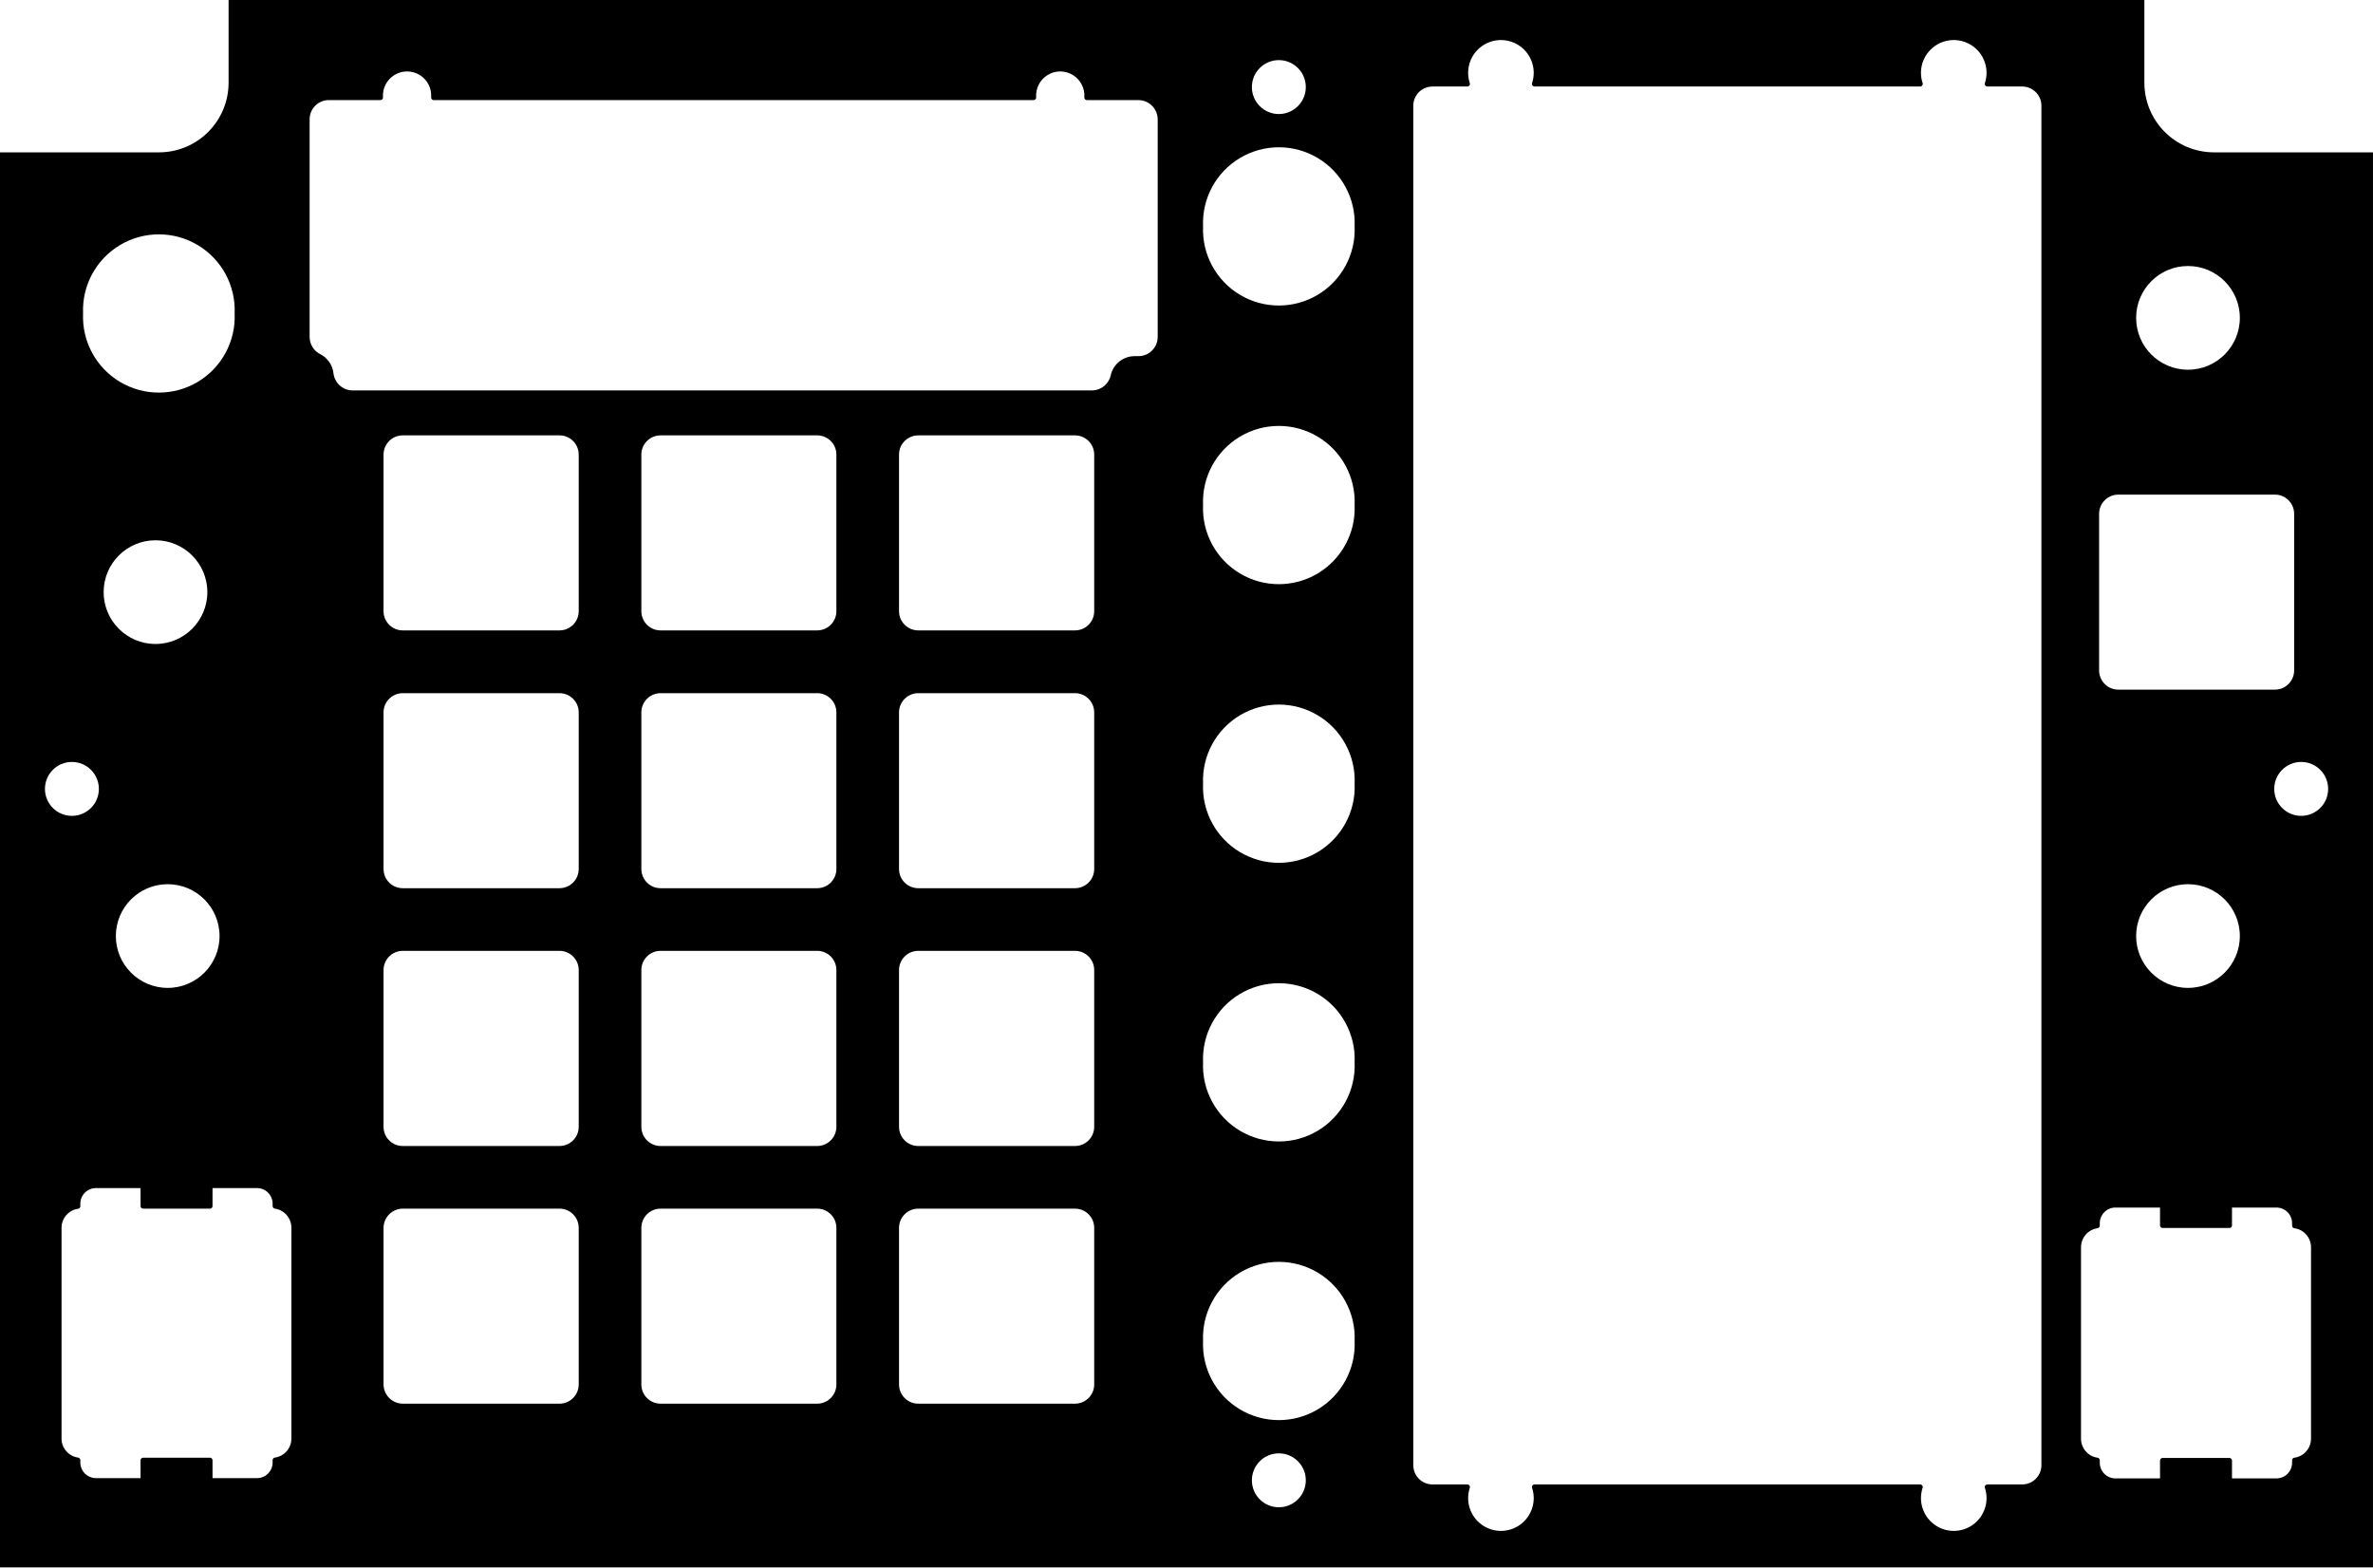
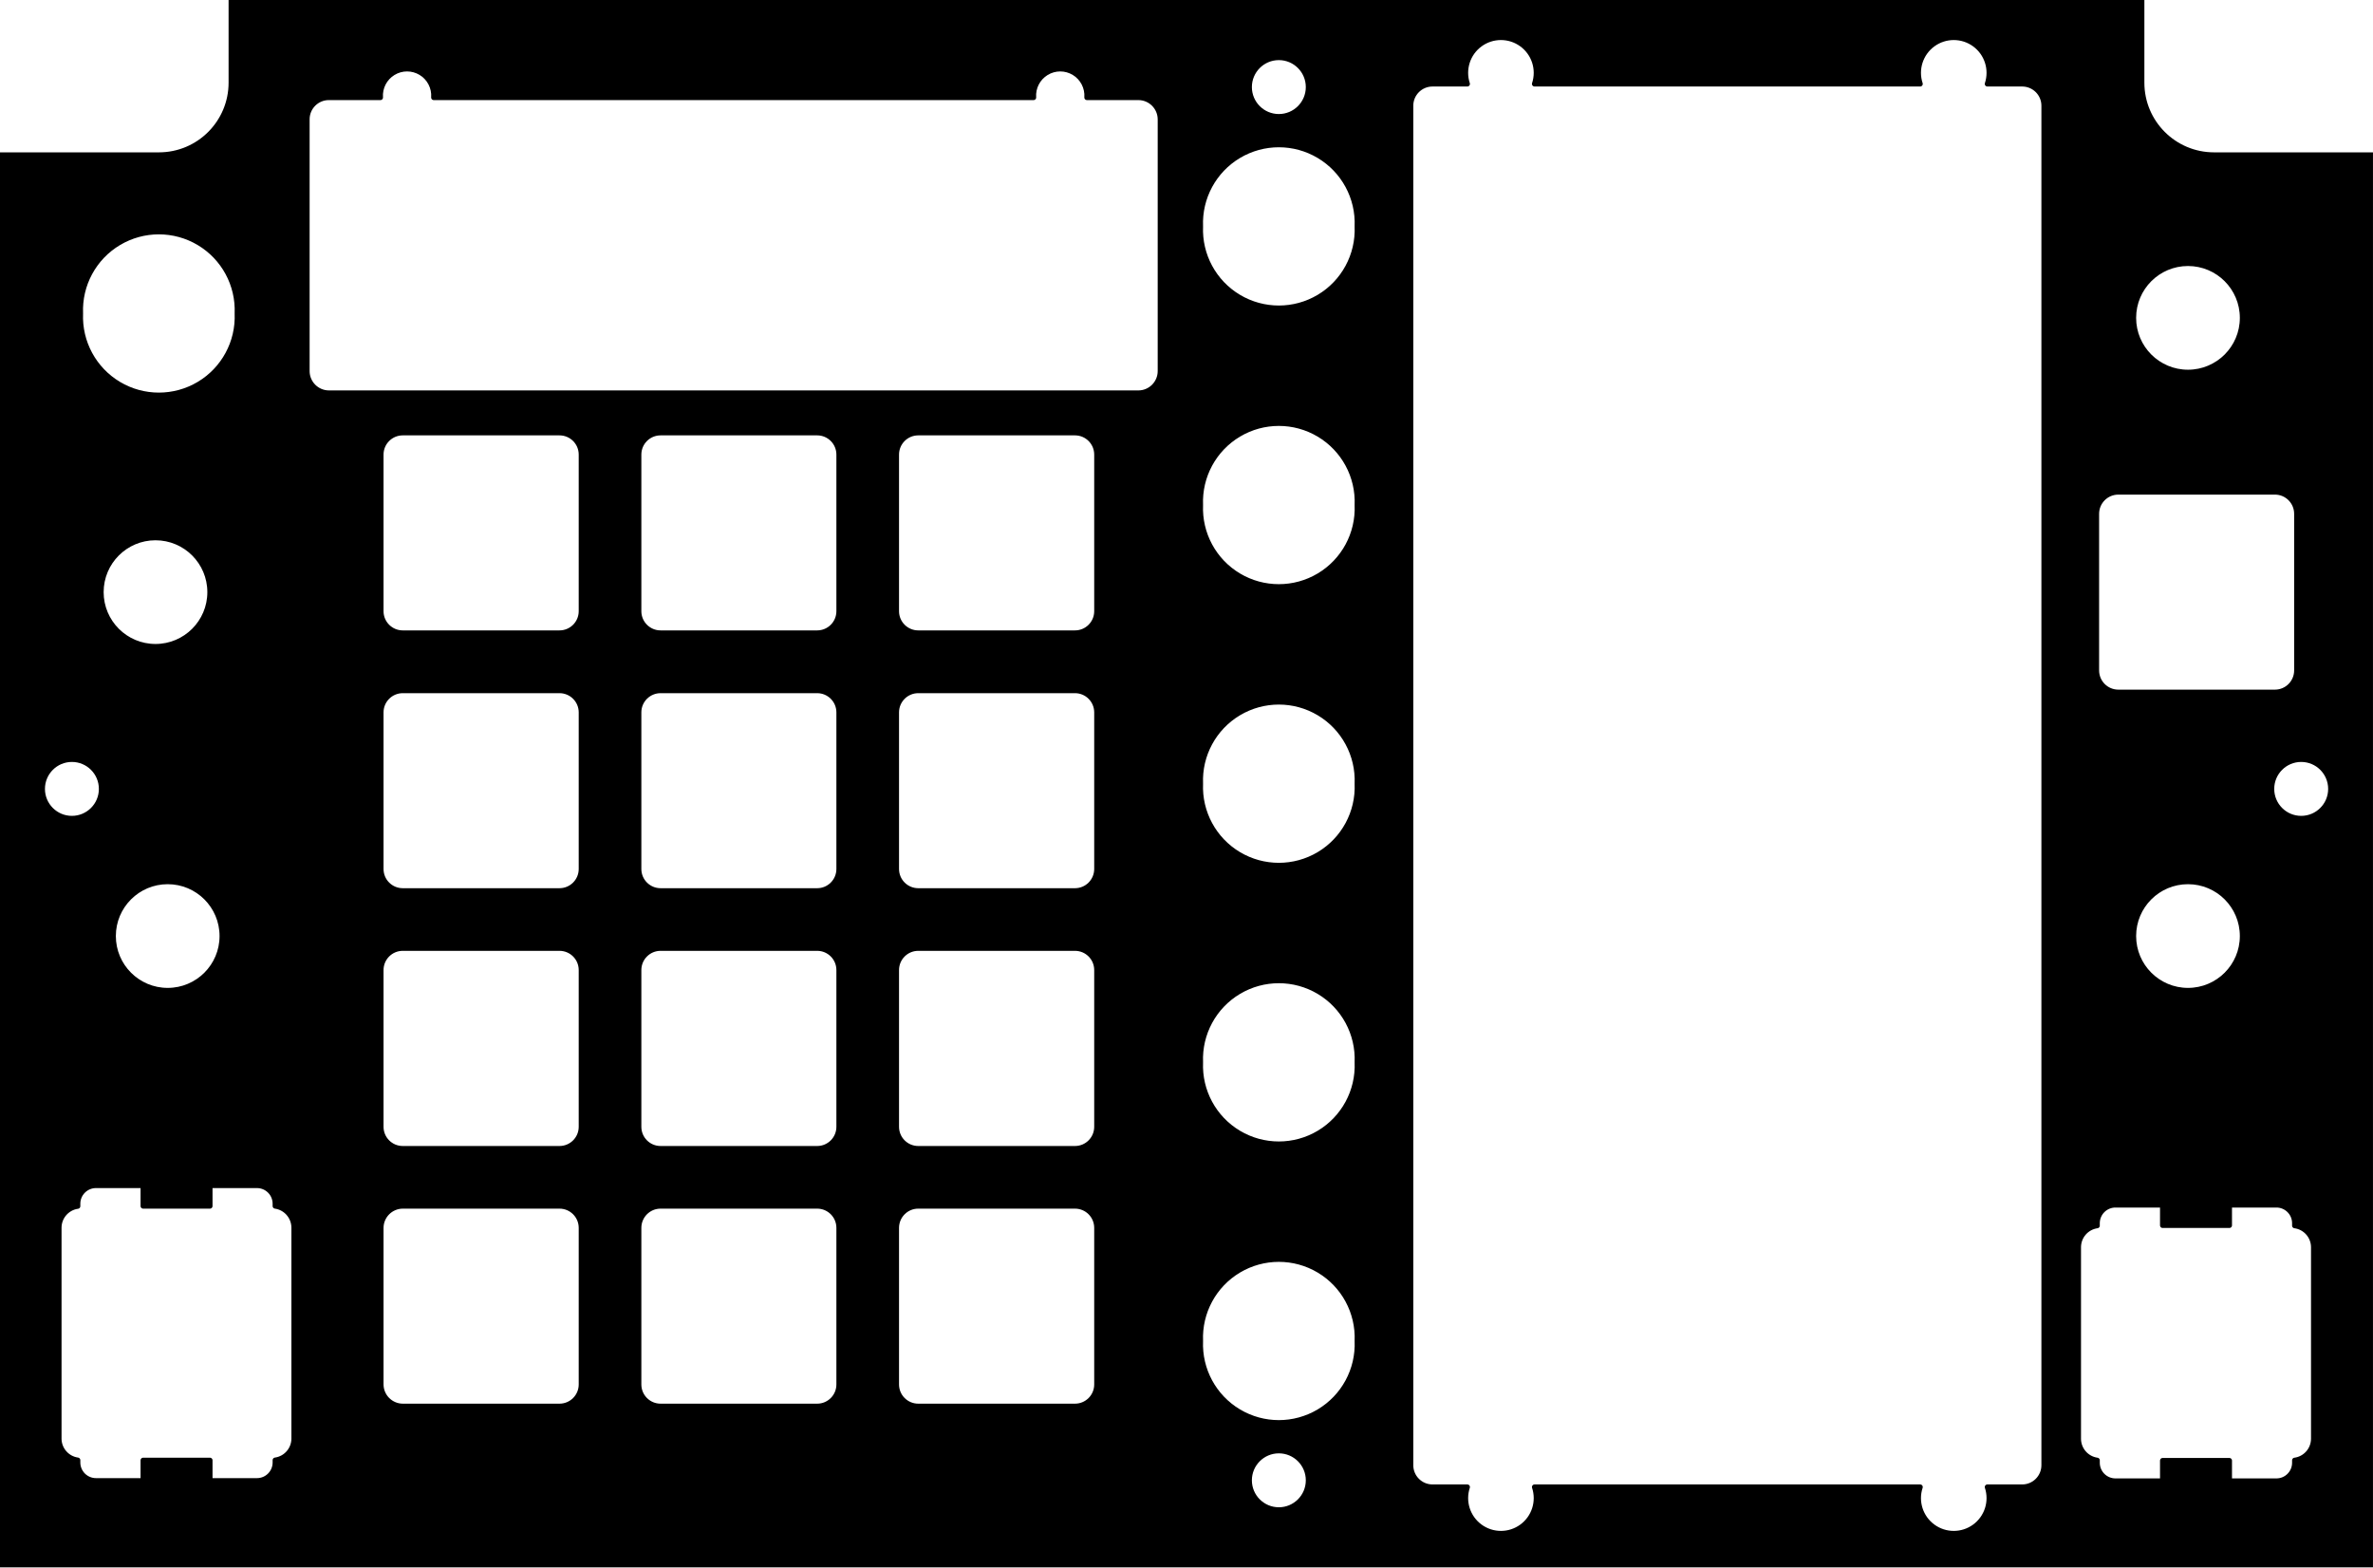
- <svg xmlns="http://www.w3.org/2000/svg" xmlns:ns1="http://www.shapertools.com/namespaces/shaper" ns1:fusionaddin="version:1.7.0" width="17.304cm" height="11.43cm" version="1.1" x="0cm" y="0cm" viewBox="0 0 17.304 11.43" enable-background="new 0 0 17.304 11.43" xml:space="preserve">
-   <path d="M7.493,4.604 A0.508,0.508 270 0,0 6.985,5.112 L6.985,5.715 -6.985,5.715 -6.985,5.112 A0.508,0.508 0 0,0 -7.493,4.604 L-8.652,4.604 -8.652,-5.715 8.652,-5.715 8.652,4.604 7.493,4.604z" transform="matrix(1,0,0,-1,8.651875,5.715)" fill="rgb(0,0,0)" ns1:cutDepth="0.47625cm" stroke-linecap="round" stroke-linejoin="round" />
-   <path d="M-6.645,-3.064 A0.133,0.133 0 0,1 -6.778,-2.93 L-7.121,-2.93 -7.121,-3.08 -7.608,-3.08 -7.608,-2.93 -7.951,-2.93 A0.133,0.133 90 0,1 -8.085,-3.064 L-8.085,-3.081 A0.159,0.159 97.73 0,1 -8.222,-3.239 L-8.222,-4.775 A0.159,0.159 180 0,1 -8.085,-4.933 L-8.085,-4.95 A0.133,0.133 180 0,1 -7.951,-5.083 L-7.608,-5.083 -7.608,-4.934 -7.121,-4.934 -7.121,-5.083 -6.778,-5.083 A0.133,0.133 270 0,1 -6.645,-4.95 L-6.645,-4.933 A0.159,0.159 277.73 0,1 -6.508,-4.775 L-6.508,-3.238 A0.16,0.16 0 0,1 -6.645,-3.08 L-6.645,-3.064z" transform="matrix(1,0,0,-1,8.651875,5.715)" fill="rgb(255,255,255)" stroke="rgb(0,0,0)" stroke-width="0.001cm" stroke-linecap="round" stroke-linejoin="round" ns1:cutDepth="0.47625cm" />
-   <path d="M8.081,-3.223 A0.159,0.159 82.27 0,0 8.219,-3.38 L8.219,-4.777 A0.159,0.159 0 0,0 8.081,-4.934 L8.081,-4.952 A0.133,0.133 0 0,0 7.948,-5.085 L7.605,-5.085 7.605,-4.936 7.118,-4.936 7.118,-5.085 6.775,-5.085 A0.133,0.133 270 0,0 6.641,-4.952 L6.641,-4.934 A0.159,0.159 262.27 0,0 6.504,-4.777 L6.504,-3.38 A0.159,0.159 180 0,0 6.641,-3.223 L6.641,-3.205 A0.133,0.133 180 0,0 6.775,-3.072 L7.118,-3.072 7.118,-3.221 7.605,-3.221 7.605,-3.072 7.948,-3.072 A0.133,0.133 90 0,0 8.081,-3.205 L8.081,-3.223z" transform="matrix(1,0,0,-1,8.651875,5.715)" fill="rgb(255,255,255)" stroke="rgb(0,0,0)" stroke-width="0.001cm" stroke-linecap="round" stroke-linejoin="round" ns1:cutDepth="0.47625cm" />
-   <path d="M-4.413,-4.381 A0.159,0.159 0 0,0 -4.572,-4.54 L-5.714,-4.54 A0.16,0.16 270 0,0 -5.874,-4.38 L-5.874,-3.24 A0.16,0.16 180 0,0 -5.714,-3.08 L-4.572,-3.08 A0.159,0.159 90 0,0 -4.413,-3.239 L-4.413,-4.381z" transform="matrix(1,0,0,-1,8.651875,5.715)" fill="rgb(255,255,255)" stroke="rgb(0,0,0)" stroke-width="0.001cm" stroke-linecap="round" stroke-linejoin="round" ns1:cutDepth="0.47625cm" />
+ <svg xmlns="http://www.w3.org/2000/svg" xmlns:ns1="http://www.shapertools.com/namespaces/shaper" ns1:fusionaddin="version:1.9.0" width="17.304cm" height="11.43cm" version="1.1" x="0cm" y="0cm" viewBox="0 0 17.304 11.43" enable-background="new 0 0 17.304 11.43" xml:space="preserve">
+   <path d="M6.985,5.715 L-6.985,5.715 -6.985,5.112 A0.508,0.508 0 0,0 -7.493,4.604 L-8.652,4.604 -8.652,-5.715 8.652,-5.715 8.652,4.604 7.493,4.604 A0.508,0.508 270 0,0 6.985,5.112 L6.985,5.715z" transform="matrix(1,0,0,-1,8.651875,5.715)" fill="rgb(0,0,0)" ns1:cutDepth="0.47625cm" stroke-linecap="round" stroke-linejoin="round" />
+   <path d="M0.458,5.08 a0.215,0.215 0 1,1 0.431,0 a0.215,0.215 0 1,1 -0.431,0z" transform="matrix(1,0,0,-1,8.651875,5.715)" fill="rgb(255,255,255)" stroke="rgb(0,0,0)" stroke-width="0.001cm" stroke-linecap="round" stroke-linejoin="round" ns1:cutDepth="0.47625cm" />
+   <path d="M0.102,-4.064 a0.572,0.572 0 1,1 1.143,0 a0.572,0.572 0 1,1 -1.143,0z" transform="matrix(1,0,0,-1,8.651875,5.715)" fill="rgb(255,255,255)" stroke="rgb(0,0,0)" stroke-width="0.001cm" stroke-linecap="round" stroke-linejoin="round" ns1:cutDepth="0.47625cm" />
+   <path d="M0.102,2.032 a0.572,0.572 0 1,1 1.143,0 a0.572,0.572 0 1,1 -1.143,0z" transform="matrix(1,0,0,-1,8.651875,5.715)" fill="rgb(255,255,255)" stroke="rgb(0,0,0)" stroke-width="0.001cm" stroke-linecap="round" stroke-linejoin="round" ns1:cutDepth="0.47625cm" />
+   <path d="M-8.343,-0.038 a0.215,0.215 0 1,1 0.431,0 a0.215,0.215 0 1,1 -0.431,0z" transform="matrix(1,0,0,-1,8.651875,5.715)" fill="rgb(255,255,255)" stroke="rgb(0,0,0)" stroke-width="0.001cm" stroke-linecap="round" stroke-linejoin="round" ns1:cutDepth="0.47625cm" />
+   <path d="M7.913,-0.038 a0.215,0.215 0 1,1 0.431,0 a0.215,0.215 0 1,1 -0.431,0z" transform="matrix(1,0,0,-1,8.651875,5.715)" fill="rgb(255,255,255)" stroke="rgb(0,0,0)" stroke-width="0.001cm" stroke-linecap="round" stroke-linejoin="round" ns1:cutDepth="0.47625cm" />
+   <path d="M0.458,-5.08 a0.215,0.215 0 1,1 0.431,0 a0.215,0.215 0 1,1 -0.431,0z" transform="matrix(1,0,0,-1,8.651875,5.715)" fill="rgb(255,255,255)" stroke="rgb(0,0,0)" stroke-width="0.001cm" stroke-linecap="round" stroke-linejoin="round" ns1:cutDepth="0.47625cm" />
+   <path d="M-7.915,1.397 a0.397,0.397 0 1,1 0.794,0 a0.397,0.397 0 1,1 -0.794,0z" transform="matrix(1,0,0,-1,8.651875,5.715)" fill="rgb(255,255,255)" stroke="rgb(0,0,0)" stroke-width="0.001cm" stroke-linecap="round" stroke-linejoin="round" ns1:cutDepth="0.47625cm" />
+   <path d="M-7.826,-1.111 a0.397,0.397 0 1,1 0.794,0 a0.397,0.397 0 1,1 -0.794,0z" transform="matrix(1,0,0,-1,8.651875,5.715)" fill="rgb(255,255,255)" stroke="rgb(0,0,0)" stroke-width="0.001cm" stroke-linecap="round" stroke-linejoin="round" ns1:cutDepth="0.47625cm" />
+   <path d="M6.906,3.397 a0.397,0.397 0 1,1 0.794,0 a0.397,0.397 0 1,1 -0.794,0z" transform="matrix(1,0,0,-1,8.651875,5.715)" fill="rgb(255,255,255)" stroke="rgb(0,0,0)" stroke-width="0.001cm" stroke-linecap="round" stroke-linejoin="round" ns1:cutDepth="0.47625cm" />
+   <path d="M6.906,-1.111 a0.397,0.397 0 1,1 0.794,0 a0.397,0.397 0 1,1 -0.794,0z" transform="matrix(1,0,0,-1,8.651875,5.715)" fill="rgb(255,255,255)" stroke="rgb(0,0,0)" stroke-width="0.001cm" stroke-linecap="round" stroke-linejoin="round" ns1:cutDepth="0.47625cm" />
  <path d="M-8.065,3.429 a0.572,0.572 0 1,1 1.143,0 a0.572,0.572 0 1,1 -1.143,0z" transform="matrix(1,0,0,-1,8.651875,5.715)" fill="rgb(255,255,255)" stroke="rgb(0,0,0)" stroke-width="0.001cm" stroke-linecap="round" stroke-linejoin="round" ns1:cutDepth="0.47625cm" />
-   <path d="M6.253,-4.97 A0.159,0.159 0 0,0 6.094,-5.129 L5.84,-5.129 A0.258,0.258 18.279 1,0 5.35,-5.129 L2.538,-5.129 A0.258,0.258 18.279 1,0 2.048,-5.129 L1.794,-5.129 A0.159,0.159 270 0,0 1.635,-4.97 L1.635,4.945 A0.159,0.159 180 0,0 1.794,5.103 L2.048,5.103 A0.258,0.258 198.279 1,0 2.538,5.103 L5.35,5.103 A0.258,0.258 198.279 1,0 5.84,5.103 L6.094,5.103 A0.159,0.159 90 0,0 6.253,4.945 L6.253,-4.97z" transform="matrix(1,0,0,-1,8.651875,5.715)" fill="rgb(255,255,255)" stroke="rgb(0,0,0)" stroke-width="0.001cm" stroke-linecap="round" stroke-linejoin="round" ns1:cutDepth="0.47625cm" />
-   <path d="M6.906,-1.111 a0.397,0.397 0 1,1 0.794,0 a0.397,0.397 0 1,1 -0.794,0z" transform="matrix(1,0,0,-1,8.651875,5.715)" fill="rgb(255,255,255)" stroke="rgb(0,0,0)" stroke-width="0.001cm" stroke-linecap="round" stroke-linejoin="round" ns1:cutDepth="0.47625cm" />
-   <path d="M6.906,3.397 a0.397,0.397 0 1,1 0.794,0 a0.397,0.397 0 1,1 -0.794,0z" transform="matrix(1,0,0,-1,8.651875,5.715)" fill="rgb(255,255,255)" stroke="rgb(0,0,0)" stroke-width="0.001cm" stroke-linecap="round" stroke-linejoin="round" ns1:cutDepth="0.47625cm" />
-   <path d="M-7.826,-1.111 a0.397,0.397 0 1,1 0.794,0 a0.397,0.397 0 1,1 -0.794,0z" transform="matrix(1,0,0,-1,8.651875,5.715)" fill="rgb(255,255,255)" stroke="rgb(0,0,0)" stroke-width="0.001cm" stroke-linecap="round" stroke-linejoin="round" ns1:cutDepth="0.47625cm" />
-   <path d="M-7.915,1.397 a0.397,0.397 0 1,1 0.794,0 a0.397,0.397 0 1,1 -0.794,0z" transform="matrix(1,0,0,-1,8.651875,5.715)" fill="rgb(255,255,255)" stroke="rgb(0,0,0)" stroke-width="0.001cm" stroke-linecap="round" stroke-linejoin="round" ns1:cutDepth="0.47625cm" />
-   <path d="M0.458,-5.08 a0.215,0.215 0 1,1 0.431,0 a0.215,0.215 0 1,1 -0.431,0z" transform="matrix(1,0,0,-1,8.651875,5.715)" fill="rgb(255,255,255)" stroke="rgb(0,0,0)" stroke-width="0.001cm" stroke-linecap="round" stroke-linejoin="round" ns1:cutDepth="0.47625cm" />
-   <path d="M7.913,-0.038 a0.215,0.215 0 1,1 0.431,0 a0.215,0.215 0 1,1 -0.431,0z" transform="matrix(1,0,0,-1,8.651875,5.715)" fill="rgb(255,255,255)" stroke="rgb(0,0,0)" stroke-width="0.001cm" stroke-linecap="round" stroke-linejoin="round" ns1:cutDepth="0.47625cm" />
-   <path d="M-8.343,-0.038 a0.215,0.215 0 1,1 0.431,0 a0.215,0.215 0 1,1 -0.431,0z" transform="matrix(1,0,0,-1,8.651875,5.715)" fill="rgb(255,255,255)" stroke="rgb(0,0,0)" stroke-width="0.001cm" stroke-linecap="round" stroke-linejoin="round" ns1:cutDepth="0.47625cm" />
-   <path d="M-4.413,1.257 A0.159,0.159 0 0,0 -4.572,1.099 L-5.715,1.099 A0.159,0.159 270 0,0 -5.874,1.257 L-5.874,2.4 A0.159,0.159 180 0,0 -5.715,2.559 L-4.572,2.559 A0.159,0.159 90 0,0 -4.413,2.4 L-4.413,1.257z" transform="matrix(1,0,0,-1,8.651875,5.715)" fill="rgb(255,255,255)" stroke="rgb(0,0,0)" stroke-width="0.001cm" stroke-linecap="round" stroke-linejoin="round" ns1:cutDepth="0.47625cm" />
  <path d="M0.102,4.064 a0.572,0.572 0 1,1 1.143,0 a0.572,0.572 0 1,1 -1.143,0z" transform="matrix(1,0,0,-1,8.651875,5.715)" fill="rgb(255,255,255)" stroke="rgb(0,0,0)" stroke-width="0.001cm" stroke-linecap="round" stroke-linejoin="round" ns1:cutDepth="0.47625cm" />
-   <path d="M0.102,2.032 a0.572,0.572 0 1,1 1.143,0 a0.572,0.572 0 1,1 -1.143,0z" transform="matrix(1,0,0,-1,8.651875,5.715)" fill="rgb(255,255,255)" stroke="rgb(0,0,0)" stroke-width="0.001cm" stroke-linecap="round" stroke-linejoin="round" ns1:cutDepth="0.47625cm" />
  <path d="M0.102,0 a0.572,0.572 0 1,1 1.143,0 a0.572,0.572 0 1,1 -1.143,0z" transform="matrix(1,0,0,-1,8.651875,5.715)" fill="rgb(255,255,255)" stroke="rgb(0,0,0)" stroke-width="0.001cm" stroke-linecap="round" stroke-linejoin="round" ns1:cutDepth="0.47625cm" />
+   <path d="M0.102,-2.032 a0.572,0.572 0 1,1 1.143,0 a0.572,0.572 0 1,1 -1.143,0z" transform="matrix(1,0,0,-1,8.651875,5.715)" fill="rgb(255,255,255)" stroke="rgb(0,0,0)" stroke-width="0.001cm" stroke-linecap="round" stroke-linejoin="round" ns1:cutDepth="0.47625cm" />
+   <path d="M-0.654,1.257 A0.159,0.159 0 0,0 -0.813,1.099 L-1.956,1.099 A0.159,0.159 270 0,0 -2.115,1.257 L-2.115,2.4 A0.159,0.159 180 0,0 -1.956,2.559 L-0.813,2.559 A0.159,0.159 90 0,0 -0.654,2.4 L-0.654,1.257z" transform="matrix(1,0,0,-1,8.651875,5.715)" fill="rgb(255,255,255)" stroke="rgb(0,0,0)" stroke-width="0.001cm" stroke-linecap="round" stroke-linejoin="round" ns1:cutDepth="0.47625cm" />
+   <path d="M-0.654,-0.622 A0.159,0.159 0 0,0 -0.813,-0.781 L-1.956,-0.781 A0.159,0.159 270 0,0 -2.115,-0.622 L-2.115,0.521 A0.159,0.159 180 0,0 -1.956,0.679 L-0.813,0.679 A0.159,0.159 90 0,0 -0.654,0.521 L-0.654,-0.622z" transform="matrix(1,0,0,-1,8.651875,5.715)" fill="rgb(255,255,255)" stroke="rgb(0,0,0)" stroke-width="0.001cm" stroke-linecap="round" stroke-linejoin="round" ns1:cutDepth="0.47625cm" />
+   <path d="M-0.654,-2.502 A0.159,0.159 0 0,0 -0.813,-2.661 L-1.956,-2.661 A0.159,0.159 270 0,0 -2.115,-2.502 L-2.115,-1.359 A0.159,0.159 180 0,0 -1.956,-1.2 L-0.813,-1.2 A0.159,0.159 90 0,0 -0.654,-1.359 L-0.654,-2.502z" transform="matrix(1,0,0,-1,8.651875,5.715)" fill="rgb(255,255,255)" stroke="rgb(0,0,0)" stroke-width="0.001cm" stroke-linecap="round" stroke-linejoin="round" ns1:cutDepth="0.47625cm" />
+   <path d="M-0.654,-4.381 A0.159,0.159 0 0,0 -0.813,-4.54 L-1.956,-4.54 A0.159,0.159 270 0,0 -2.115,-4.381 L-2.115,-3.239 A0.159,0.159 180 0,0 -1.956,-3.08 L-0.813,-3.08 A0.159,0.159 90 0,0 -0.654,-3.239 L-0.654,-4.381z" transform="matrix(1,0,0,-1,8.651875,5.715)" fill="rgb(255,255,255)" stroke="rgb(0,0,0)" stroke-width="0.001cm" stroke-linecap="round" stroke-linejoin="round" ns1:cutDepth="0.47625cm" />
+   <path d="M-4.413,0.521 L-4.413,-0.622 A0.159,0.159 0 0,0 -4.572,-0.781 L-5.715,-0.781 A0.159,0.159 270 0,0 -5.874,-0.622 L-5.874,0.521 A0.159,0.159 180 0,0 -5.715,0.679 L-4.572,0.679 A0.159,0.159 90 0,0 -4.413,0.521z" transform="matrix(1,0,0,-1,8.651875,5.715)" fill="rgb(255,255,255)" stroke="rgb(0,0,0)" stroke-width="0.001cm" stroke-linecap="round" stroke-linejoin="round" ns1:cutDepth="0.47625cm" />
+   <path d="M-4.413,-1.359 L-4.413,-2.502 A0.159,0.159 0 0,0 -4.572,-2.661 L-5.715,-2.661 A0.159,0.159 270 0,0 -5.874,-2.502 L-5.874,-1.359 A0.159,0.159 180 0,0 -5.715,-1.2 L-4.572,-1.2 A0.159,0.159 90 0,0 -4.413,-1.359z" transform="matrix(1,0,0,-1,8.651875,5.715)" fill="rgb(255,255,255)" stroke="rgb(0,0,0)" stroke-width="0.001cm" stroke-linecap="round" stroke-linejoin="round" ns1:cutDepth="0.47625cm" />
+   <path d="M-2.534,-4.381 A0.159,0.159 0 0,0 -2.692,-4.54 L-3.835,-4.54 A0.159,0.159 270 0,0 -3.994,-4.381 L-3.994,-3.239 A0.159,0.159 180 0,0 -3.835,-3.08 L-2.692,-3.08 A0.159,0.159 90 0,0 -2.534,-3.239 L-2.534,-4.381z" transform="matrix(1,0,0,-1,8.651875,5.715)" fill="rgb(255,255,255)" stroke="rgb(0,0,0)" stroke-width="0.001cm" stroke-linecap="round" stroke-linejoin="round" ns1:cutDepth="0.47625cm" />
+   <path d="M-2.534,-2.502 A0.159,0.159 0 0,0 -2.692,-2.661 L-3.835,-2.661 A0.159,0.159 270 0,0 -3.994,-2.502 L-3.994,-1.359 A0.159,0.159 180 0,0 -3.835,-1.2 L-2.692,-1.2 A0.159,0.159 90 0,0 -2.534,-1.359 L-2.534,-2.502z" transform="matrix(1,0,0,-1,8.651875,5.715)" fill="rgb(255,255,255)" stroke="rgb(0,0,0)" stroke-width="0.001cm" stroke-linecap="round" stroke-linejoin="round" ns1:cutDepth="0.47625cm" />
+   <path d="M-2.534,-0.622 A0.159,0.159 0 0,0 -2.692,-0.781 L-3.835,-0.781 A0.159,0.159 270 0,0 -3.994,-0.622 L-3.994,0.521 A0.159,0.159 180 0,0 -3.835,0.679 L-2.692,0.679 A0.159,0.159 90 0,0 -2.534,0.521 L-2.534,-0.622z" transform="matrix(1,0,0,-1,8.651875,5.715)" fill="rgb(255,255,255)" stroke="rgb(0,0,0)" stroke-width="0.001cm" stroke-linecap="round" stroke-linejoin="round" ns1:cutDepth="0.47625cm" />
+   <path d="M-2.534,1.257 A0.159,0.159 0 0,0 -2.692,1.099 L-3.835,1.099 A0.159,0.159 270 0,0 -3.994,1.257 L-3.994,2.4 A0.159,0.159 180 0,0 -3.835,2.559 L-2.692,2.559 A0.159,0.159 90 0,0 -2.534,2.4 L-2.534,1.257z" transform="matrix(1,0,0,-1,8.651875,5.715)" fill="rgb(255,255,255)" stroke="rgb(0,0,0)" stroke-width="0.001cm" stroke-linecap="round" stroke-linejoin="round" ns1:cutDepth="0.47625cm" />
  <path d="M7.938,2.127 A0.159,0.159 90 0,0 8.096,1.968 L8.096,0.826 A0.159,0.159 0 0,0 7.938,0.667 L6.795,0.667 A0.159,0.159 270 0,0 6.636,0.826 L6.636,1.968 A0.159,0.159 180 0,0 6.795,2.127 L7.938,2.127z" transform="matrix(1,0,0,-1,8.651875,5.715)" fill="rgb(255,255,255)" stroke="rgb(0,0,0)" stroke-width="0.001cm" stroke-linecap="round" stroke-linejoin="round" ns1:cutDepth="0.47625cm" />
-   <path d="M-2.534,1.257 A0.159,0.159 0 0,0 -2.692,1.099 L-3.835,1.099 A0.159,0.159 270 0,0 -3.994,1.257 L-3.994,2.4 A0.159,0.159 180 0,0 -3.835,2.559 L-2.692,2.559 A0.159,0.159 90 0,0 -2.534,2.4 L-2.534,1.257z" transform="matrix(1,0,0,-1,8.651875,5.715)" fill="rgb(255,255,255)" stroke="rgb(0,0,0)" stroke-width="0.001cm" stroke-linecap="round" stroke-linejoin="round" ns1:cutDepth="0.47625cm" />
-   <path d="M-2.534,-0.622 A0.159,0.159 0 0,0 -2.692,-0.781 L-3.835,-0.781 A0.159,0.159 270 0,0 -3.994,-0.622 L-3.994,0.521 A0.159,0.159 180 0,0 -3.835,0.679 L-2.692,0.679 A0.159,0.159 90 0,0 -2.534,0.521 L-2.534,-0.622z" transform="matrix(1,0,0,-1,8.651875,5.715)" fill="rgb(255,255,255)" stroke="rgb(0,0,0)" stroke-width="0.001cm" stroke-linecap="round" stroke-linejoin="round" ns1:cutDepth="0.47625cm" />
-   <path d="M-2.534,-2.502 A0.159,0.159 0 0,0 -2.692,-2.661 L-3.835,-2.661 A0.159,0.159 270 0,0 -3.994,-2.502 L-3.994,-1.359 A0.159,0.159 180 0,0 -3.835,-1.2 L-2.692,-1.2 A0.159,0.159 90 0,0 -2.534,-1.359 L-2.534,-2.502z" transform="matrix(1,0,0,-1,8.651875,5.715)" fill="rgb(255,255,255)" stroke="rgb(0,0,0)" stroke-width="0.001cm" stroke-linecap="round" stroke-linejoin="round" ns1:cutDepth="0.47625cm" />
-   <path d="M-2.534,-4.381 A0.159,0.159 0 0,0 -2.692,-4.54 L-3.835,-4.54 A0.159,0.159 270 0,0 -3.994,-4.381 L-3.994,-3.239 A0.159,0.159 180 0,0 -3.835,-3.08 L-2.692,-3.08 A0.159,0.159 90 0,0 -2.534,-3.239 L-2.534,-4.381z" transform="matrix(1,0,0,-1,8.651875,5.715)" fill="rgb(255,255,255)" stroke="rgb(0,0,0)" stroke-width="0.001cm" stroke-linecap="round" stroke-linejoin="round" ns1:cutDepth="0.47625cm" />
-   <path d="M-4.413,-2.502 A0.159,0.159 0 0,0 -4.572,-2.661 L-5.715,-2.661 A0.159,0.159 270 0,0 -5.874,-2.502 L-5.874,-1.359 A0.159,0.159 180 0,0 -5.715,-1.2 L-4.572,-1.2 A0.159,0.159 90 0,0 -4.413,-1.359 L-4.413,-2.502z" transform="matrix(1,0,0,-1,8.651875,5.715)" fill="rgb(255,255,255)" stroke="rgb(0,0,0)" stroke-width="0.001cm" stroke-linecap="round" stroke-linejoin="round" ns1:cutDepth="0.47625cm" />
-   <path d="M-4.413,-0.622 A0.159,0.159 0 0,0 -4.572,-0.781 L-5.715,-0.781 A0.159,0.159 270 0,0 -5.874,-0.622 L-5.874,0.521 A0.159,0.159 180 0,0 -5.715,0.679 L-4.572,0.679 A0.159,0.159 90 0,0 -4.413,0.521 L-4.413,-0.622z" transform="matrix(1,0,0,-1,8.651875,5.715)" fill="rgb(255,255,255)" stroke="rgb(0,0,0)" stroke-width="0.001cm" stroke-linecap="round" stroke-linejoin="round" ns1:cutDepth="0.47625cm" />
-   <path d="M-0.654,-4.381 A0.159,0.159 0 0,0 -0.813,-4.54 L-1.956,-4.54 A0.159,0.159 270 0,0 -2.115,-4.381 L-2.115,-3.239 A0.159,0.159 180 0,0 -1.956,-3.08 L-0.813,-3.08 A0.159,0.159 90 0,0 -0.654,-3.239 L-0.654,-4.381z" transform="matrix(1,0,0,-1,8.651875,5.715)" fill="rgb(255,255,255)" stroke="rgb(0,0,0)" stroke-width="0.001cm" stroke-linecap="round" stroke-linejoin="round" ns1:cutDepth="0.47625cm" />
-   <path d="M0.102,-4.064 a0.572,0.572 0 1,1 1.143,0 a0.572,0.572 0 1,1 -1.143,0z" transform="matrix(1,0,0,-1,8.651875,5.715)" fill="rgb(255,255,255)" stroke="rgb(0,0,0)" stroke-width="0.001cm" stroke-linecap="round" stroke-linejoin="round" ns1:cutDepth="0.47625cm" />
-   <path d="M0.102,-2.032 a0.572,0.572 0 1,1 1.143,0 a0.572,0.572 0 1,1 -1.143,0z" transform="matrix(1,0,0,-1,8.651875,5.715)" fill="rgb(255,255,255)" stroke="rgb(0,0,0)" stroke-width="0.001cm" stroke-linecap="round" stroke-linejoin="round" ns1:cutDepth="0.47625cm" />
-   <path d="M-0.654,-2.502 A0.159,0.159 0 0,0 -0.813,-2.661 L-1.956,-2.661 A0.159,0.159 270 0,0 -2.115,-2.502 L-2.115,-1.359 A0.159,0.159 180 0,0 -1.956,-1.2 L-0.813,-1.2 A0.159,0.159 90 0,0 -0.654,-1.359 L-0.654,-2.502z" transform="matrix(1,0,0,-1,8.651875,5.715)" fill="rgb(255,255,255)" stroke="rgb(0,0,0)" stroke-width="0.001cm" stroke-linecap="round" stroke-linejoin="round" ns1:cutDepth="0.47625cm" />
-   <path d="M-0.654,-0.622 A0.159,0.159 0 0,0 -0.813,-0.781 L-1.956,-0.781 A0.159,0.159 270 0,0 -2.115,-0.622 L-2.115,0.521 A0.159,0.159 180 0,0 -1.956,0.679 L-0.813,0.679 A0.159,0.159 90 0,0 -0.654,0.521 L-0.654,-0.622z" transform="matrix(1,0,0,-1,8.651875,5.715)" fill="rgb(255,255,255)" stroke="rgb(0,0,0)" stroke-width="0.001cm" stroke-linecap="round" stroke-linejoin="round" ns1:cutDepth="0.47625cm" />
-   <path d="M-0.654,1.257 A0.159,0.159 0 0,0 -0.813,1.099 L-1.956,1.099 A0.159,0.159 270 0,0 -2.115,1.257 L-2.115,2.4 A0.159,0.159 180 0,0 -1.956,2.559 L-0.813,2.559 A0.159,0.159 90 0,0 -0.654,2.4 L-0.654,1.257z" transform="matrix(1,0,0,-1,8.651875,5.715)" fill="rgb(255,255,255)" stroke="rgb(0,0,0)" stroke-width="0.001cm" stroke-linecap="round" stroke-linejoin="round" ns1:cutDepth="0.47625cm" />
-   <path d="M0.458,5.08 a0.215,0.215 0 1,1 0.431,0 a0.215,0.215 0 1,1 -0.431,0z" transform="matrix(1,0,0,-1,8.651875,5.715)" fill="rgb(255,255,255)" stroke="rgb(0,0,0)" stroke-width="0.001cm" stroke-linecap="round" stroke-linejoin="round" ns1:cutDepth="0.47625cm" />
-   <path d="M-0.191,3.258 A0.159,0.159 0 0,0 -0.349,3.099 L-0.378,3.099 A0.16,0.16 90 0,1 -0.534,2.974 A0.16,0.16 347.267 0,0 -0.69,2.849 L-6.08,2.849 A0.16,0.16 270 0,0 -6.239,2.991 A0.16,0.16 6.59 0,1 -6.326,3.116 A0.159,0.159 243.372 0,0 -6.413,3.258 L-6.413,4.845 A0.159,0.159 180 0,0 -6.255,5.004 L-5.878,5.004 A0.195,0.195 185.27 1,0 -5.489,5.004 L-1.115,5.004 A0.195,0.195 185.27 1,0 -0.726,5.004 L-0.351,5.004 A0.16,0.16 90 0,0 -0.191,4.844 L-0.191,3.258z" transform="matrix(1,0,0,-1,8.651875,5.715)" fill="rgb(255,255,255)" stroke="rgb(0,0,0)" stroke-width="0.001cm" stroke-linecap="round" stroke-linejoin="round" ns1:cutDepth="0.47625cm" />
+   <path d="M-4.413,2.4 L-4.413,1.257 A0.159,0.159 0 0,0 -4.572,1.099 L-5.715,1.099 A0.159,0.159 270 0,0 -5.874,1.257 L-5.874,2.4 A0.159,0.159 180 0,0 -5.715,2.559 L-4.572,2.559 A0.159,0.159 90 0,0 -4.413,2.4z" transform="matrix(1,0,0,-1,8.651875,5.715)" fill="rgb(255,255,255)" stroke="rgb(0,0,0)" stroke-width="0.001cm" stroke-linecap="round" stroke-linejoin="round" ns1:cutDepth="0.47625cm" />
+   <path d="M6.094,5.103 A0.159,0.159 90 0,0 6.253,4.945 L6.253,-4.97 A0.159,0.159 0 0,0 6.094,-5.129 L5.84,-5.129 A0.258,0.258 18.279 1,0 5.35,-5.129 L2.538,-5.129 A0.258,0.258 18.279 1,0 2.048,-5.129 L1.794,-5.129 A0.159,0.159 270 0,0 1.635,-4.97 L1.635,4.945 A0.159,0.159 180 0,0 1.794,5.103 L2.048,5.103 A0.258,0.258 198.279 1,0 2.538,5.103 L5.35,5.103 A0.258,0.258 198.279 1,0 5.84,5.103 L6.094,5.103z" transform="matrix(1,0,0,-1,8.651875,5.715)" fill="rgb(255,255,255)" stroke="rgb(0,0,0)" stroke-width="0.001cm" stroke-linecap="round" stroke-linejoin="round" ns1:cutDepth="0.47625cm" />
+   <path d="M6.641,-4.952 L6.641,-4.934 A0.159,0.159 262.27 0,0 6.504,-4.777 L6.504,-3.38 A0.159,0.159 180 0,0 6.641,-3.223 L6.641,-3.205 A0.133,0.133 180 0,0 6.775,-3.072 L7.118,-3.072 7.118,-3.221 7.605,-3.221 7.605,-3.072 7.948,-3.072 A0.133,0.133 90 0,0 8.081,-3.205 L8.081,-3.223 A0.159,0.159 82.27 0,0 8.219,-3.38 L8.219,-4.777 A0.159,0.159 0 0,0 8.081,-4.934 L8.081,-4.952 A0.133,0.133 0 0,0 7.948,-5.085 L7.605,-5.085 7.605,-4.936 7.118,-4.936 7.118,-5.085 6.775,-5.085 A0.133,0.133 270 0,0 6.641,-4.952z" transform="matrix(1,0,0,-1,8.651875,5.715)" fill="rgb(255,255,255)" stroke="rgb(0,0,0)" stroke-width="0.001cm" stroke-linecap="round" stroke-linejoin="round" ns1:cutDepth="0.47625cm" />
+   <path d="M-4.572,-3.08 A0.159,0.159 90 0,0 -4.413,-3.239 L-4.413,-4.381 A0.159,0.159 0 0,0 -4.572,-4.54 L-5.714,-4.54 A0.16,0.16 270 0,0 -5.874,-4.38 L-5.874,-3.24 A0.16,0.16 180 0,0 -5.714,-3.08 L-4.572,-3.08z" transform="matrix(1,0,0,-1,8.651875,5.715)" fill="rgb(255,255,255)" stroke="rgb(0,0,0)" stroke-width="0.001cm" stroke-linecap="round" stroke-linejoin="round" ns1:cutDepth="0.47625cm" />
+   <path d="M-6.645,-3.064 L-6.645,-3.08 A0.16,0.16 81.872 0,0 -6.508,-3.238 L-6.508,-4.775 A0.159,0.159 0 0,0 -6.645,-4.933 L-6.645,-4.95 A0.133,0.133 0 0,0 -6.778,-5.083 L-7.121,-5.083 -7.121,-4.934 -7.608,-4.934 -7.608,-5.083 -7.951,-5.083 A0.133,0.133 270 0,0 -8.085,-4.95 L-8.085,-4.933 A0.159,0.159 262.27 0,0 -8.222,-4.775 L-8.222,-3.239 A0.159,0.159 180 0,0 -8.085,-3.081 L-8.085,-3.064 A0.133,0.133 180 0,0 -7.951,-2.93 L-7.608,-2.93 -7.608,-3.08 -7.121,-3.08 -7.121,-2.93 -6.778,-2.93 A0.133,0.133 90 0,0 -6.645,-3.064z" transform="matrix(1,0,0,-1,8.651875,5.715)" fill="rgb(255,255,255)" stroke="rgb(0,0,0)" stroke-width="0.001cm" stroke-linecap="round" stroke-linejoin="round" ns1:cutDepth="0.47625cm" />
+   <path d="M-0.191,3.009 A0.16,0.16 0 0,0 -0.351,2.849 L-6.253,2.849 A0.16,0.16 270 0,0 -6.413,3.009 L-6.413,4.845 A0.159,0.159 180 0,0 -6.255,5.004 L-5.878,5.004 A0.195,0.195 185.27 1,0 -5.489,5.004 L-1.115,5.004 A0.195,0.195 185.27 1,0 -0.726,5.004 L-0.351,5.004 A0.16,0.16 90 0,0 -0.191,4.844 L-0.191,3.009z" transform="matrix(1,0,0,-1,8.651875,5.715)" fill="rgb(255,255,255)" stroke="rgb(0,0,0)" stroke-width="0.001cm" stroke-linecap="round" stroke-linejoin="round" ns1:cutDepth="0.47625cm" />
</svg>
